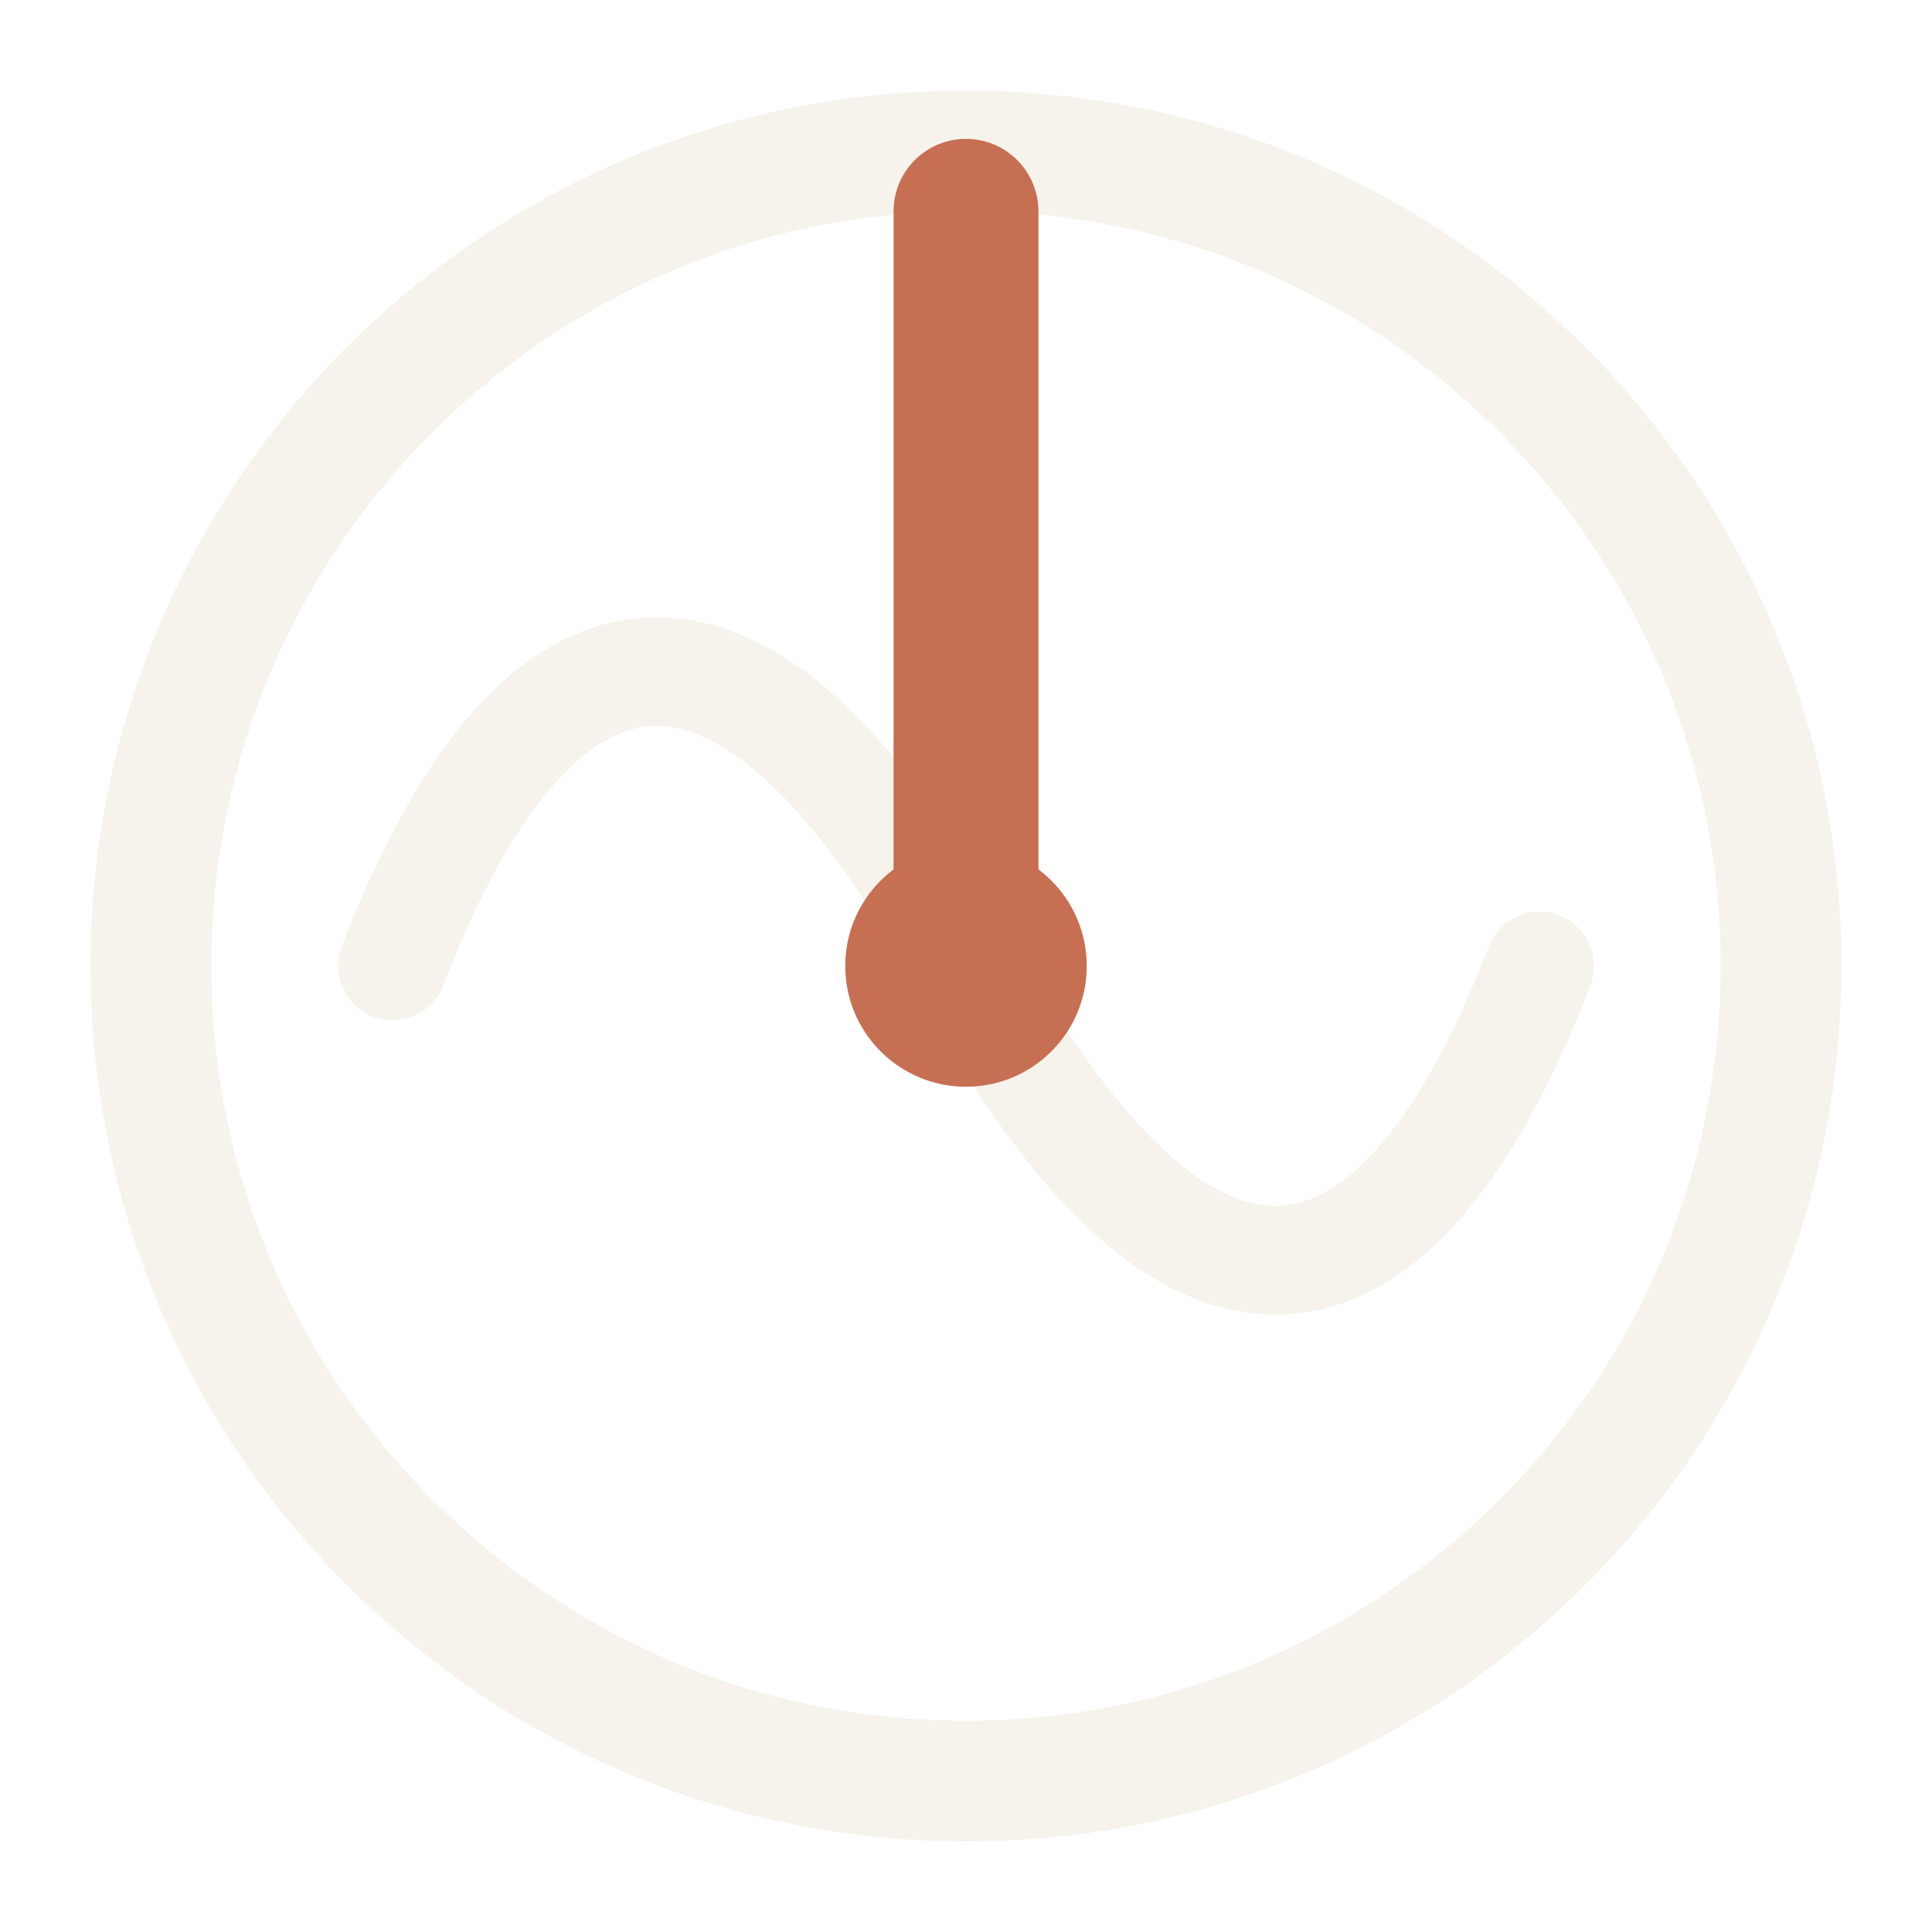
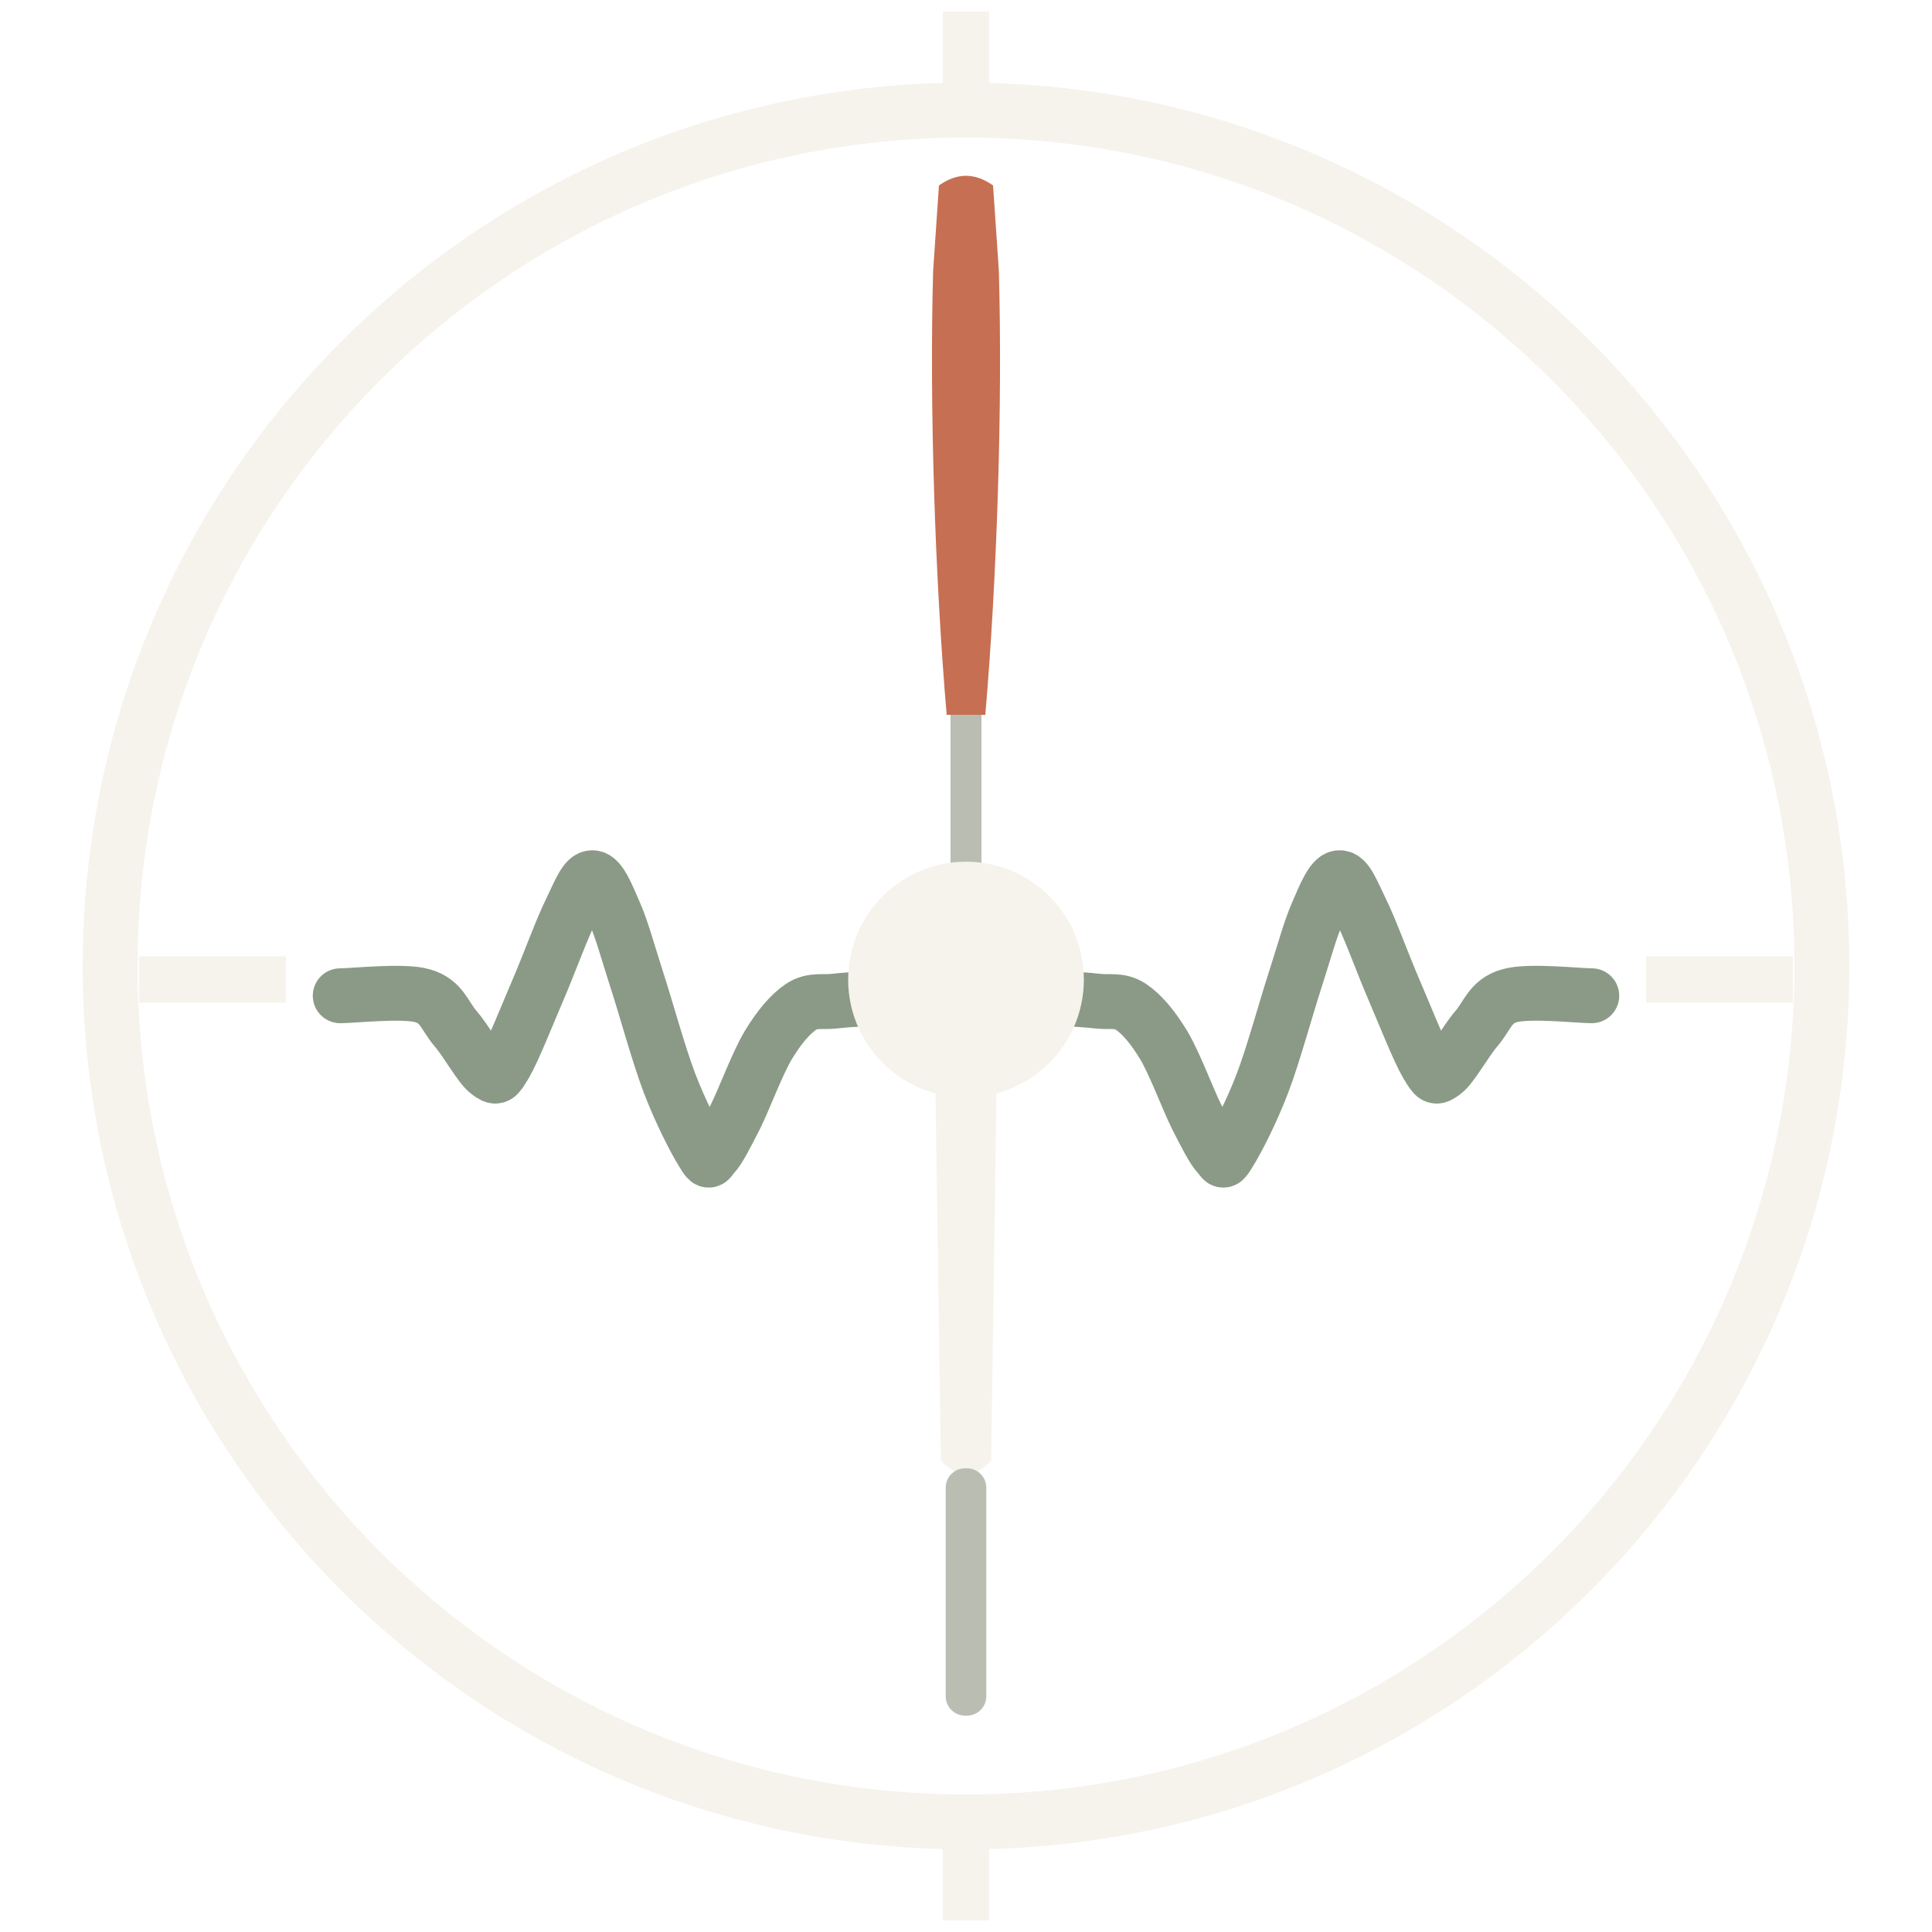
- <svg xmlns="http://www.w3.org/2000/svg" viewBox="0 0 32 32" fill="none" stroke-linecap="round" stroke-linejoin="round">
-   <circle cx="16" cy="16" r="13.5" stroke="#F5F3EC" stroke-width="2" />
-   <path d="M6.5 16C9 9.5 12.5 9.5 16 16S23 22.5 25.5 16" stroke="#F5F3EC" stroke-width="1.8" />
-   <path d="M16 3.5V16" stroke="#C76F52" stroke-width="2.4" />
-   <circle cx="16" cy="16" r="2" fill="#C76F52" stroke="none" />
+ <svg xmlns="http://www.w3.org/2000/svg" viewBox="0 0 100 100">
+   <circle cx="50" cy="50" r="44.3" fill="none" stroke="#F5F3EC" stroke-width="2.84" />
+   <g fill="#F5F3EC">
+     <rect x="48.8" y="0.6" width="2.4" height="4.6" />
+     <rect x="48.8" y="94.8" width="2.4" height="4.6" />
+     <rect x="7.2" y="49.5" width="7.6" height="2.4" />
+     <rect x="85.2" y="49.5" width="7.6" height="2.4" />
+   </g>
+   <g fill="none" stroke="#8A9A87" stroke-width="2.84" stroke-linecap="round" stroke-linejoin="round">
+     <path d="M17.61 51.14C18.32 51.14 20.88 50.85 21.87 51.14C22.87 51.42 23.01 52.18 23.58 52.84C24.15 53.5 24.86 54.81 25.28 55.11C25.71 55.42 25.71 55.4 26.14 54.69C26.56 53.98 27.27 52.18 27.84 50.85C28.41 49.53 29.07 47.7 29.55 46.73C30.02 45.76 30.3 45 30.68 45.03C31.06 45.05 31.44 46 31.82 46.88C32.2 47.75 32.48 48.82 32.95 50.28C33.43 51.75 34.09 54.19 34.66 55.68C35.23 57.17 35.98 58.62 36.36 59.23C36.74 59.85 36.65 59.68 36.93 59.38C37.22 59.07 37.59 58.33 38.07 57.39C38.54 56.44 39.2 54.64 39.77 53.69C40.34 52.75 40.91 52.08 41.48 51.7C42.05 51.33 42.57 51.49 43.18 51.42C43.8 51.35 44.22 51.33 45.17 51.28C46.12 51.23 48.25 51.16 48.86 51.14" transform="translate(0 0.4)" />
+     <path d="M17.61 51.14C18.32 51.14 20.88 50.85 21.87 51.14C22.87 51.42 23.01 52.18 23.58 52.84C24.15 53.5 24.86 54.81 25.28 55.11C25.71 55.42 25.71 55.4 26.14 54.69C26.56 53.98 27.27 52.18 27.84 50.85C28.41 49.53 29.07 47.7 29.55 46.73C30.02 45.76 30.3 45 30.68 45.03C31.06 45.05 31.44 46 31.82 46.88C32.2 47.75 32.48 48.82 32.95 50.28C33.43 51.75 34.09 54.19 34.66 55.68C35.23 57.17 35.98 58.62 36.36 59.23C36.74 59.85 36.65 59.68 36.93 59.38C37.22 59.07 37.59 58.33 38.07 57.39C38.54 56.44 39.2 54.64 39.77 53.69C40.34 52.75 40.91 52.08 41.48 51.7C42.05 51.33 42.57 51.49 43.18 51.42C43.8 51.35 44.22 51.33 45.17 51.28C46.12 51.23 48.25 51.16 48.86 51.14" transform="translate(100 0.4) scale(-1 1)" />
+   </g>
+   <rect x="49.2" y="36" width="1.6" height="9" fill="#B9BDB2" />
+   <path d="M48.6 9.6Q50 8.6 51.4 9.6L51.7 14C51.9 21 51.6 30 51 37H49C48.4 30 48.1 21 48.3 14Z" fill="#C76F52" />
+   <path d="M48.4 55H51.6L51.3 75.6Q50 77 48.7 75.6Z" fill="#F5F3EC" />
+   <rect x="48.95" y="76" width="2.1" height="12.8" rx="1" fill="#B9BDB2" />
+   <circle cx="50" cy="50.7" r="6.1" fill="#F5F3EC" />
</svg>
